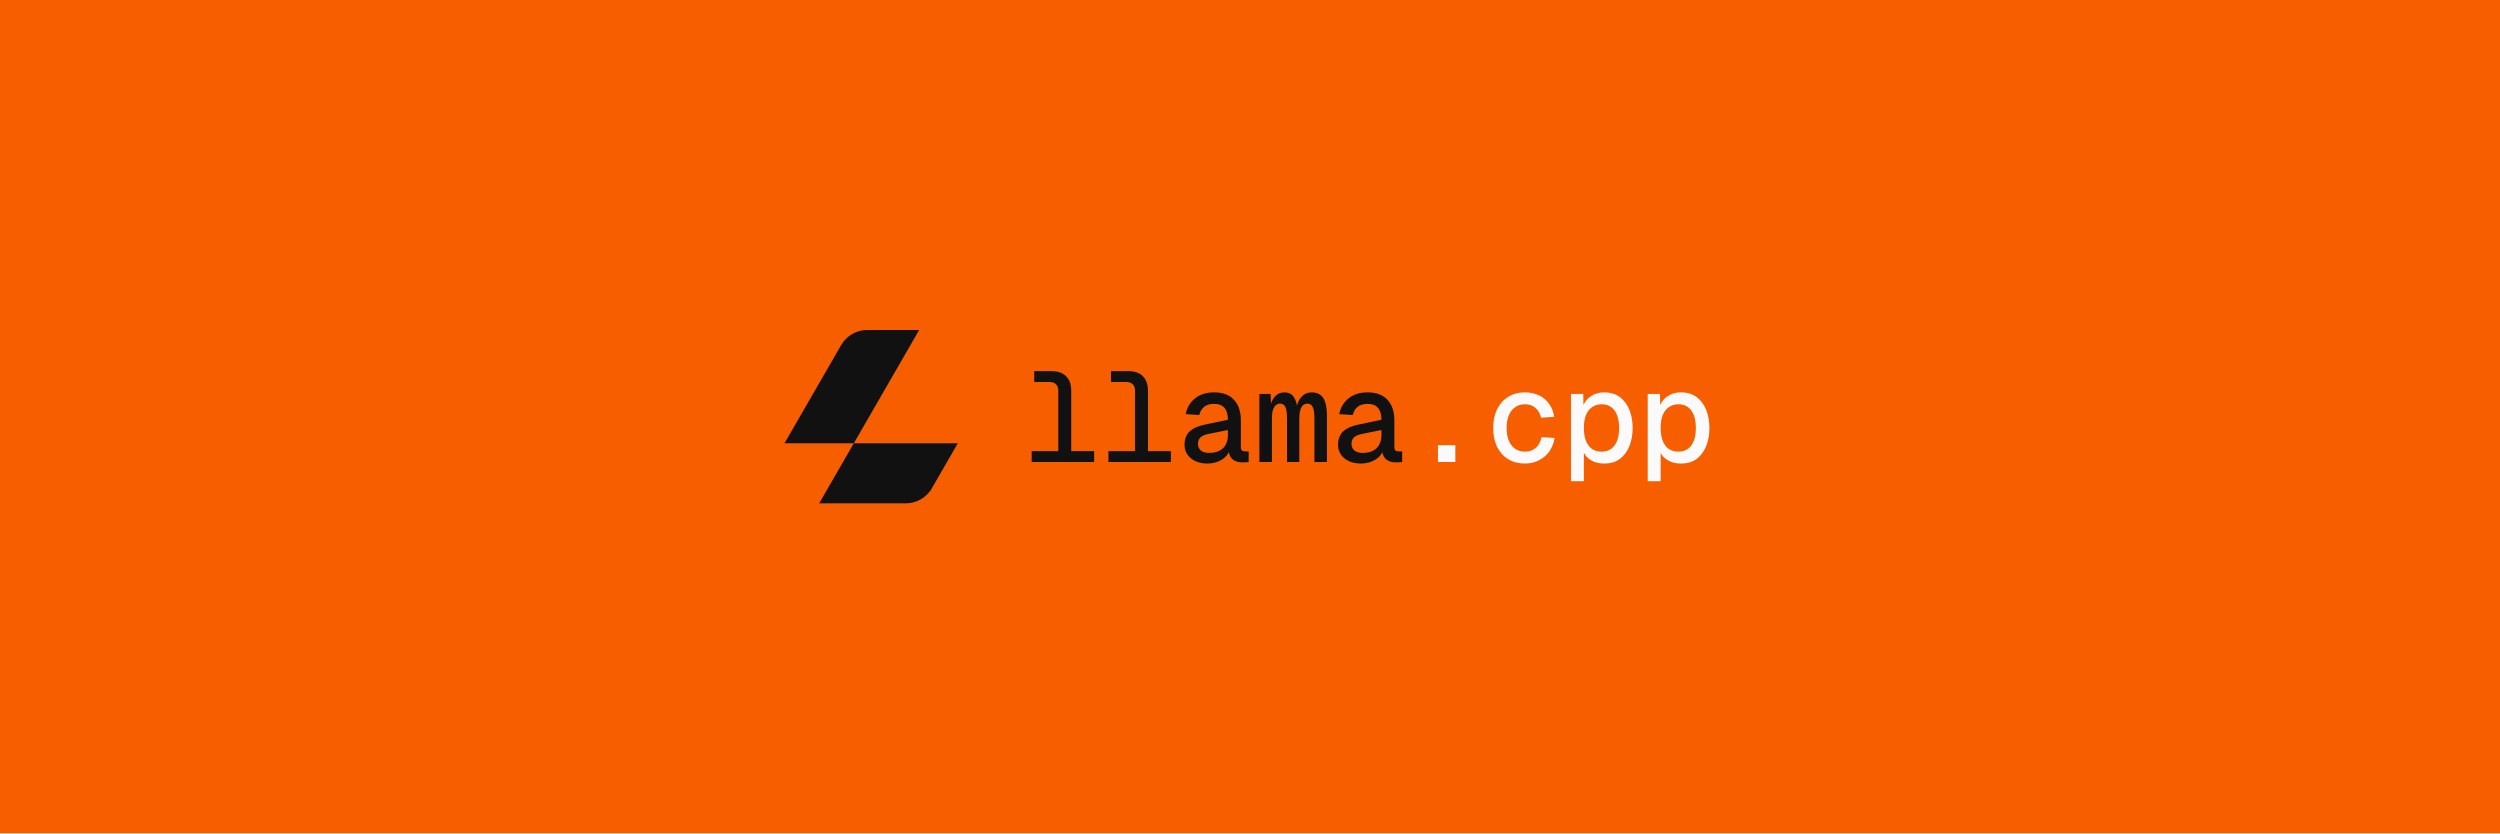
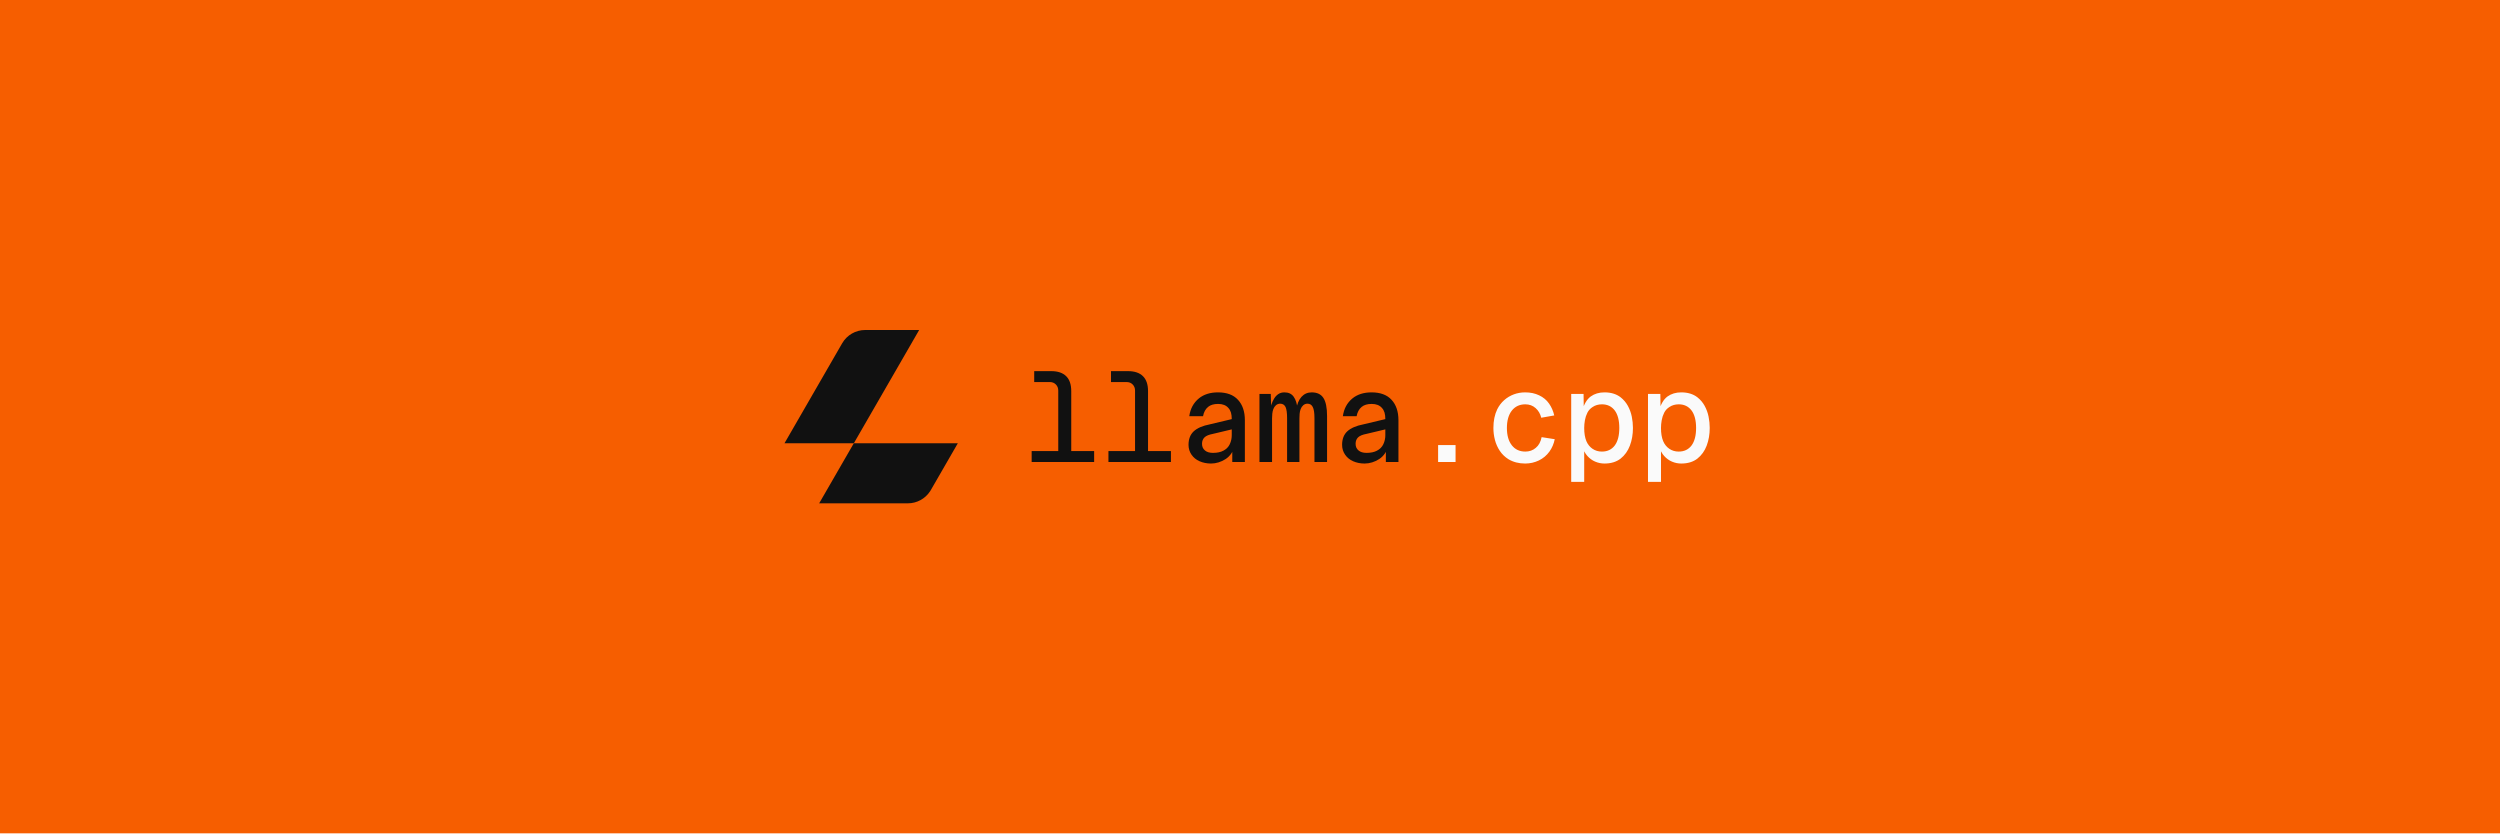
<svg xmlns="http://www.w3.org/2000/svg" width="7500" height="2500" viewBox="0 0 7500 2500" fill="none">
  <rect width="7500" height="2500" fill="#F65E00" />
-   <path d="M2873.5 1329.73L2790.52 1473.6L2790.03 1473.29C2773.17 1496.21 2746.29 1510 2717.44 1510H2457.5L2542.27 1363.06L2561.5 1329.73H2873.5ZM2561.5 1329.73H2353.5L2451.5 1159.87L2523.5 1035.07C2539.59 1007.18 2569.34 990 2601.53 990C2604.69 990 2607.79 990.157 2610.83 990.46L2610.9 990H2757.5L2561.5 1329.73Z" fill="#111111" />
-   <path d="M3174.88 1386V1171.34C3174.88 1163.41 3172.57 1157.26 3167.96 1152.91C3163.61 1148.3 3157.47 1146 3149.53 1146H3102.68V1113.36H3153.76C3173.47 1113.36 3188.32 1118.48 3198.3 1128.72C3208.54 1138.7 3213.66 1153.55 3213.66 1173.26V1386H3174.88ZM3095 1386V1353.36H3282.4V1386H3095ZM3405.13 1386V1171.34C3405.13 1163.41 3402.82 1157.26 3398.21 1152.91C3393.86 1148.3 3387.72 1146 3379.78 1146H3332.93V1113.36H3384.01C3403.72 1113.36 3418.57 1118.48 3428.55 1128.72C3438.79 1138.7 3443.91 1153.55 3443.91 1173.26V1386H3405.13ZM3325.25 1386V1353.36H3512.65V1386H3325.25ZM3621.55 1390.61C3608.75 1390.61 3597.23 1388.3 3586.99 1383.7C3576.75 1379.09 3568.56 1372.56 3562.42 1364.11C3556.53 1355.66 3553.58 1345.81 3553.58 1334.54C3553.58 1317.14 3558.83 1303.57 3569.33 1293.84C3580.08 1284.11 3596.21 1277.2 3617.71 1273.1L3683.76 1259.28C3683.76 1243.41 3680.3 1231.5 3673.39 1223.57C3666.48 1215.63 3656.11 1211.66 3642.29 1211.66C3629.49 1211.66 3619.5 1214.61 3612.34 1220.5C3605.17 1226.38 3600.3 1234.58 3597.74 1245.07L3557.04 1242.38C3560.88 1222.93 3570.22 1207.18 3585.07 1195.15C3599.92 1183.12 3618.99 1177.1 3642.29 1177.1C3668.4 1177.1 3688.24 1184.53 3701.81 1199.38C3715.63 1214.22 3722.54 1234.7 3722.54 1260.82V1341.46C3722.54 1346.06 3723.57 1349.39 3725.62 1351.44C3727.66 1353.23 3730.61 1354.13 3734.45 1354.13H3745.97V1386C3744.43 1386.26 3741.87 1386.51 3738.29 1386.77C3734.96 1387.02 3731.63 1387.15 3728.3 1387.15C3719.09 1387.15 3711.28 1385.62 3704.88 1382.54C3698.48 1379.47 3693.62 1374.74 3690.29 1368.34C3687.22 1361.68 3685.42 1353.36 3684.91 1343.38H3691.06C3689.52 1352.34 3685.55 1360.4 3679.15 1367.57C3672.75 1374.74 3664.56 1380.37 3654.58 1384.46C3644.59 1388.56 3633.58 1390.61 3621.55 1390.61ZM3627.31 1358.74C3639.6 1358.74 3649.97 1356.56 3658.42 1352.21C3666.86 1347.86 3673.14 1341.71 3677.23 1333.78C3681.58 1325.84 3683.76 1316.5 3683.76 1305.74V1290L3626.93 1301.52C3614.64 1303.82 3606.06 1307.41 3601.2 1312.27C3596.34 1317.14 3593.9 1323.54 3593.9 1331.47C3593.9 1339.92 3596.85 1346.58 3602.74 1351.44C3608.62 1356.3 3616.82 1358.74 3627.31 1358.74ZM3778.07 1386V1181.71H3811.87L3813.4 1227.79L3809.18 1226.64C3811.74 1211.02 3816.73 1198.86 3824.15 1190.16C3831.83 1181.46 3841.43 1177.1 3852.95 1177.1C3865.24 1177.1 3874.46 1181.46 3880.6 1190.16C3887 1198.86 3890.97 1211.79 3892.51 1228.94H3888.28C3890.59 1212.56 3895.83 1199.89 3904.03 1190.93C3912.22 1181.71 3922.46 1177.1 3934.75 1177.1C3950.87 1177.1 3962.52 1182.74 3969.69 1194C3977.11 1205.01 3980.83 1223.06 3980.83 1248.14V1386H3943.19V1254.67C3943.19 1238.29 3941.4 1226.9 3937.82 1220.5C3934.49 1214.1 3929.24 1210.9 3922.07 1210.9C3917.47 1210.9 3913.24 1212.43 3909.4 1215.5C3905.82 1218.58 3903 1223.44 3900.95 1230.1C3898.91 1236.5 3897.88 1244.94 3897.88 1255.44V1386H3861.02V1254.67C3861.02 1238.8 3859.35 1227.54 3856.03 1220.88C3852.95 1214.22 3847.71 1210.9 3840.28 1210.9C3835.42 1210.9 3831.19 1212.43 3827.61 1215.5C3824.03 1218.58 3821.08 1223.44 3818.78 1230.1C3816.73 1236.5 3815.71 1244.94 3815.71 1255.44V1386H3778.07ZM4082.05 1390.61C4069.25 1390.61 4057.73 1388.3 4047.49 1383.7C4037.25 1379.09 4029.06 1372.56 4022.92 1364.11C4017.03 1355.66 4014.08 1345.81 4014.08 1334.54C4014.08 1317.14 4019.33 1303.57 4029.83 1293.84C4040.58 1284.11 4056.71 1277.2 4078.21 1273.1L4144.26 1259.28C4144.26 1243.41 4140.8 1231.5 4133.89 1223.57C4126.98 1215.63 4116.61 1211.66 4102.79 1211.66C4089.99 1211.66 4080 1214.61 4072.84 1220.5C4065.67 1226.38 4060.8 1234.58 4058.24 1245.07L4017.54 1242.38C4021.38 1222.93 4030.72 1207.18 4045.57 1195.15C4060.42 1183.12 4079.49 1177.1 4102.79 1177.1C4128.9 1177.1 4148.74 1184.53 4162.31 1199.38C4176.13 1214.22 4183.04 1234.7 4183.04 1260.82V1341.46C4183.04 1346.06 4184.07 1349.39 4186.12 1351.44C4188.16 1353.23 4191.11 1354.13 4194.95 1354.13H4206.47V1386C4204.93 1386.26 4202.37 1386.51 4198.79 1386.77C4195.46 1387.02 4192.13 1387.15 4188.8 1387.15C4179.59 1387.15 4171.78 1385.62 4165.38 1382.54C4158.98 1379.47 4154.12 1374.74 4150.79 1368.34C4147.72 1361.68 4145.92 1353.36 4145.41 1343.38H4151.56C4150.02 1352.34 4146.05 1360.4 4139.65 1367.57C4133.25 1374.74 4125.06 1380.37 4115.08 1384.46C4105.09 1388.56 4094.08 1390.61 4082.05 1390.61ZM4087.81 1358.74C4100.1 1358.74 4110.47 1356.56 4118.92 1352.21C4127.36 1347.86 4133.64 1341.71 4137.73 1333.78C4142.08 1325.84 4144.26 1316.5 4144.26 1305.74V1290L4087.43 1301.52C4075.14 1303.82 4066.56 1307.41 4061.7 1312.27C4056.84 1317.14 4054.4 1323.54 4054.4 1331.47C4054.4 1339.92 4057.35 1346.58 4063.24 1351.44C4069.12 1356.3 4077.32 1358.74 4087.81 1358.74Z" fill="#111111" />
-   <path d="M4313.84 1386V1335.31H4366.06V1386H4313.84ZM4574.81 1390.61C4555.86 1390.61 4539.1 1386.26 4524.5 1377.55C4510.17 1368.59 4499.03 1356.18 4491.1 1340.3C4483.42 1324.18 4479.58 1305.36 4479.58 1283.86C4479.58 1262.35 4483.42 1243.66 4491.1 1227.79C4499.03 1211.92 4510.17 1199.5 4524.5 1190.54C4539.1 1181.58 4555.86 1177.1 4574.81 1177.1C4590.42 1177.1 4604.38 1180.05 4616.66 1185.94C4628.95 1191.57 4639.06 1199.89 4647 1210.9C4654.94 1221.9 4660.18 1235.09 4662.74 1250.45L4623.19 1253.14C4620.12 1240.08 4614.36 1230.1 4605.91 1223.18C4597.46 1216.27 4587.22 1212.82 4575.19 1212.82C4558.04 1212.82 4544.47 1219.22 4534.49 1232.02C4524.76 1244.56 4519.9 1261.84 4519.9 1283.86C4519.9 1305.87 4524.76 1323.28 4534.49 1336.08C4544.47 1348.62 4558.04 1354.9 4575.19 1354.9C4587.48 1354.9 4597.98 1351.31 4606.68 1344.14C4615.64 1336.72 4621.53 1325.84 4624.34 1311.5L4663.9 1313.81C4661.34 1329.42 4655.96 1342.99 4647.77 1354.51C4639.58 1365.78 4629.21 1374.61 4616.66 1381.01C4604.38 1387.41 4590.42 1390.61 4574.81 1390.61ZM4712.9 1443.6V1181.71H4749.76L4750.53 1228.18L4745.92 1225.87C4751.04 1210 4759.36 1197.97 4770.88 1189.78C4782.66 1181.33 4796.48 1177.1 4812.35 1177.1C4832.07 1177.1 4848.19 1182.1 4860.74 1192.08C4873.28 1201.81 4882.63 1214.74 4888.77 1230.86C4894.91 1246.99 4897.99 1264.66 4897.99 1283.86C4897.99 1303.06 4894.91 1320.72 4888.77 1336.85C4882.63 1352.98 4873.28 1366.03 4860.74 1376.02C4848.19 1385.74 4832.07 1390.61 4812.35 1390.61C4801.86 1390.61 4792.13 1388.94 4783.17 1385.62C4774.21 1382.03 4766.53 1377.04 4760.13 1370.64C4753.99 1363.98 4749.51 1356.05 4746.69 1346.83L4751.68 1341.46V1443.6H4712.9ZM4805.06 1354.9C4821.44 1354.9 4834.24 1348.75 4843.46 1336.46C4852.67 1324.18 4857.28 1306.64 4857.28 1283.86C4857.28 1261.07 4852.67 1243.54 4843.46 1231.25C4834.24 1218.96 4821.44 1212.82 4805.06 1212.82C4794.31 1212.82 4784.96 1215.5 4777.03 1220.88C4769.09 1226 4762.82 1233.81 4758.21 1244.3C4753.86 1254.8 4751.68 1267.98 4751.68 1283.86C4751.68 1299.73 4753.86 1312.91 4758.21 1323.41C4762.56 1333.9 4768.71 1341.84 4776.64 1347.22C4784.83 1352.34 4794.31 1354.9 4805.06 1354.9ZM4943.15 1443.6V1181.71H4980.01L4980.78 1228.18L4976.17 1225.87C4981.29 1210 4989.61 1197.97 5001.13 1189.78C5012.91 1181.33 5026.73 1177.1 5042.6 1177.1C5062.32 1177.1 5078.44 1182.1 5090.99 1192.08C5103.53 1201.81 5112.88 1214.74 5119.02 1230.86C5125.16 1246.99 5128.24 1264.66 5128.24 1283.86C5128.24 1303.06 5125.16 1320.72 5119.02 1336.85C5112.88 1352.98 5103.53 1366.03 5090.99 1376.02C5078.44 1385.74 5062.32 1390.61 5042.6 1390.61C5032.11 1390.61 5022.38 1388.94 5013.42 1385.62C5004.46 1382.03 4996.78 1377.04 4990.38 1370.64C4984.24 1363.98 4979.76 1356.05 4976.94 1346.83L4981.93 1341.46V1443.6H4943.15ZM5035.31 1354.9C5051.69 1354.9 5064.49 1348.75 5073.71 1336.46C5082.92 1324.18 5087.53 1306.64 5087.53 1283.86C5087.53 1261.07 5082.92 1243.54 5073.71 1231.25C5064.49 1218.96 5051.69 1212.82 5035.31 1212.82C5024.56 1212.82 5015.21 1215.5 5007.28 1220.88C4999.34 1226 4993.07 1233.81 4988.46 1244.3C4984.11 1254.8 4981.93 1267.98 4981.93 1283.86C4981.93 1299.73 4984.11 1312.91 4988.46 1323.41C4992.81 1333.9 4998.96 1341.84 5006.89 1347.22C5015.08 1352.34 5024.56 1354.9 5035.31 1354.9Z" fill="#FAFAFA" />
+   <g transform="translate(2353.5 950.0)">
+     <path transform="translate(0 40) scale(0.866667)" d="M600 392L504.249 558L504.137 557.929C487.252 584.069 458.193 600 426.864 600H120L240 392H600Z" fill="#111111" />
+     <path transform="translate(0 40) scale(0.866667)" d="M240 392H0L199.602 46.025C216.032 17.546 246.411 3.25756e-05 279.29 0H466.154L240 392Z" fill="#111111" />
+     <path d="M821.262 423.692V221.483Q821.262 210.735 814.164 203.451Q807.067 196.167 795.947 196.167H749.135V163.4H800.243Q829.862 163.4 845.231 178.769Q860.237 193.786 860.237 223.394V423.692ZM741.456 436V403.233H928.908V436ZM1051.628 423.692V221.483Q1051.628 210.735 1044.53 203.451Q1037.433 196.167 1026.313 196.167H979.501V163.4H1030.61Q1060.228 163.4 1075.597 178.769Q1090.603 193.786 1090.603 223.394V423.692ZM971.822 436V403.233H1159.275V436ZM1279.646 440.607Q1260.833 440.607 1245.092 433.696Q1230.107 427.158 1221.084 414.099Q1212.061 401.039 1212.061 384.519Q1212.061 358.41 1227.814 343.821Q1243.94 329.231 1275.785 323.088L1341.758 307.357Q1341.758 295.488 1339.267 287.447Q1336.777 279.406 1331.435 273.658Q1321.09 261.777 1300.796 261.777Q1281.643 261.777 1270.925 270.586Q1259.056 280.185 1255.622 298.559H1214.354Q1218.95 265.134 1243.172 245.158Q1265.451 227.113 1300.401 227.113Q1340.013 227.113 1360.373 249.381Q1381.117 271.65 1381.117 310.834V435.452Q1381.117 435.605 1381.167 435.726Q1381.216 435.846 1381.293 435.846V436H1343.326V387.59H1349.085Q1347.177 400.644 1340.277 410.632Q1333.377 420.62 1323.405 427.158Q1313.433 433.696 1302.107 437.152Q1290.781 440.607 1279.646 440.607ZM1285.482 408.63Q1304.23 408.63 1316.483 402.125Q1329.888 395.236 1335.823 382.593Q1341.758 369.951 1341.758 355.767V338.16L1285.482 351.576Q1267.108 355.021 1259.835 362.294Q1252.573 369.567 1252.573 381.458Q1252.573 394.084 1261.371 401.357Q1269.796 408.63 1285.482 408.63ZM1424.876 436V231.72H1458.795L1460.33 283.563L1456.48 282.412Q1457.643 272.813 1460.906 263.022Q1464.17 253.232 1469.347 244.977Q1474.525 236.722 1482.012 231.917Q1489.499 227.113 1499.758 227.113Q1518.306 227.113 1527.509 240.167Q1537.097 253.337 1539.412 278.956H1535.166Q1538.633 254.362 1550.919 240.551Q1563.216 227.113 1581.486 227.113Q1605.812 227.113 1616.562 243.622Q1627.686 260.505 1627.686 298.087V436H1589.895V304.68Q1589.895 280.174 1584.553 270.608Q1579.578 261.053 1568.959 261.053Q1561.988 261.053 1556.512 265.505Q1551.048 270.302 1548.488 277.157Q1545.928 284.013 1545.352 291.493Q1544.776 298.974 1544.776 305.437V436H1507.786V304.68Q1507.786 280.942 1503.128 270.992Q1498.135 261.053 1487.141 261.053Q1480.003 261.053 1474.556 265.489Q1469.12 270.269 1466.573 277.101Q1464.026 283.933 1463.346 291.441Q1462.667 298.949 1462.667 305.437V436ZM1740.379 440.607Q1721.566 440.607 1705.824 433.696Q1690.839 427.158 1681.816 414.099Q1672.794 401.039 1672.794 384.519Q1672.794 358.41 1688.546 343.821Q1704.672 329.231 1736.517 323.088L1802.49 307.357Q1802.49 295.488 1800 287.447Q1797.51 279.406 1792.167 273.658Q1781.823 261.777 1761.529 261.777Q1742.375 261.777 1731.658 270.586Q1719.788 280.185 1716.355 298.559H1675.086Q1679.683 265.134 1703.904 245.158Q1726.184 227.113 1761.134 227.113Q1800.746 227.113 1821.106 249.381Q1841.85 271.65 1841.85 310.834V435.452Q1841.85 435.605 1841.899 435.726Q1841.948 435.846 1842.025 435.846V436H1804.059V387.59H1809.818Q1807.909 400.644 1801.009 410.632Q1794.109 420.62 1784.137 427.158Q1774.166 433.696 1762.84 437.152Q1751.513 440.607 1740.379 440.607ZM1746.215 408.63Q1764.962 408.63 1777.215 402.125Q1790.621 395.236 1796.555 382.593Q1802.49 369.951 1802.49 355.767V338.16L1746.215 351.576Q1727.84 355.021 1720.567 362.294Q1713.305 369.567 1713.305 381.458Q1713.305 394.084 1722.103 401.357Q1730.528 408.63 1746.215 408.63Z" fill="#111111" />
+     <path d="M1960.839 436V385.21H2013.187V436ZM2221.976 440.607Q2193.542 440.607 2171.657 427.542Q2155.905 417.56 2145.901 402.538Q2135.897 387.515 2131.295 369.797Q2126.692 352.079 2126.692 333.964Q2126.692 301.609 2138.221 277.804Q2146.295 261.679 2159.168 250.347Q2172.041 239.015 2188.106 233.064Q2204.17 227.113 2221.976 227.113Q2245.5 227.113 2263.848 235.954Q2282.383 244.583 2293.63 260.65Q2304.877 276.717 2309.208 296.31L2270.243 303.221Q2266.031 285.593 2253.302 274.283Q2240.573 262.973 2222.514 262.973Q2196.69 262.973 2181.76 282.126Q2167.214 301.064 2167.214 333.939Q2167.214 366.813 2181.76 385.594Q2196.701 404.747 2222.36 404.747Q2240.745 404.747 2253.766 393.635Q2267.073 382.906 2271.384 361.438L2310.722 367.603Q2306.509 388.358 2294.991 404.484Q2282.283 422.159 2263.039 431.383Q2243.795 440.607 2221.976 440.607ZM2360.119 495.511V231.72H2397.175L2397.954 283.947L2393.335 281.644Q2397.175 267.438 2403.51 256.687Q2409.845 245.937 2418.665 239.41Q2435.931 227.113 2459.758 227.113Q2489.128 227.113 2508.091 241.692Q2521.913 252.552 2530.162 267.674Q2538.411 282.796 2541.861 299.819Q2545.311 316.842 2545.311 333.86Q2545.311 362.678 2536.199 386.866Q2527.076 411.055 2508.091 426.017Q2489.128 440.607 2459.758 440.607Q2445.53 440.607 2432.124 434.903Q2418.719 429.199 2408.715 418.004Q2398.711 406.809 2394.092 391.057L2399.094 385.681V495.511ZM2452.272 404.747Q2476.849 404.747 2490.808 386.373Q2504.416 367.987 2504.416 333.86Q2504.416 299.733 2490.718 281.347Q2476.668 262.973 2452.408 262.973Q2436.249 262.973 2424.38 271.014Q2414.035 277.53 2408.692 288.103Q2403.349 298.675 2401.222 310.711Q2399.094 322.748 2399.094 333.86Q2399.094 357.621 2405.6 373.329Q2411.732 387.897 2423.985 396.322Q2436.238 404.747 2452.272 404.747ZM2590.485 495.511V231.72H2627.541L2628.32 283.947L2623.702 281.644Q2627.541 267.438 2633.876 256.687Q2640.211 245.937 2649.031 239.41Q2666.297 227.113 2690.124 227.113Q2719.494 227.113 2738.457 241.692Q2752.279 252.552 2760.528 267.674Q2768.777 282.796 2772.227 299.819Q2775.677 316.842 2775.677 333.86Q2775.677 362.678 2766.565 386.866Q2757.442 411.055 2738.457 426.017Q2719.494 440.607 2690.124 440.607Q2675.896 440.607 2662.49 434.903Q2649.085 429.199 2639.081 418.004Q2629.077 406.809 2624.458 391.057L2629.461 385.681V495.511ZM2682.638 404.747Q2707.215 404.747 2721.174 386.373Q2734.782 367.987 2734.782 333.86Q2734.782 299.733 2721.085 281.347Q2707.034 262.973 2682.774 262.973Q2666.615 262.973 2654.746 271.014Q2644.402 277.53 2639.058 288.103Q2633.715 298.675 2631.588 310.711Q2629.461 322.748 2629.461 333.86Q2629.461 357.621 2635.966 373.329Q2642.098 387.897 2654.351 396.322Q2666.604 404.747 2682.638 404.747Z" fill="#FAFAFA" />
+   </g>
</svg>
